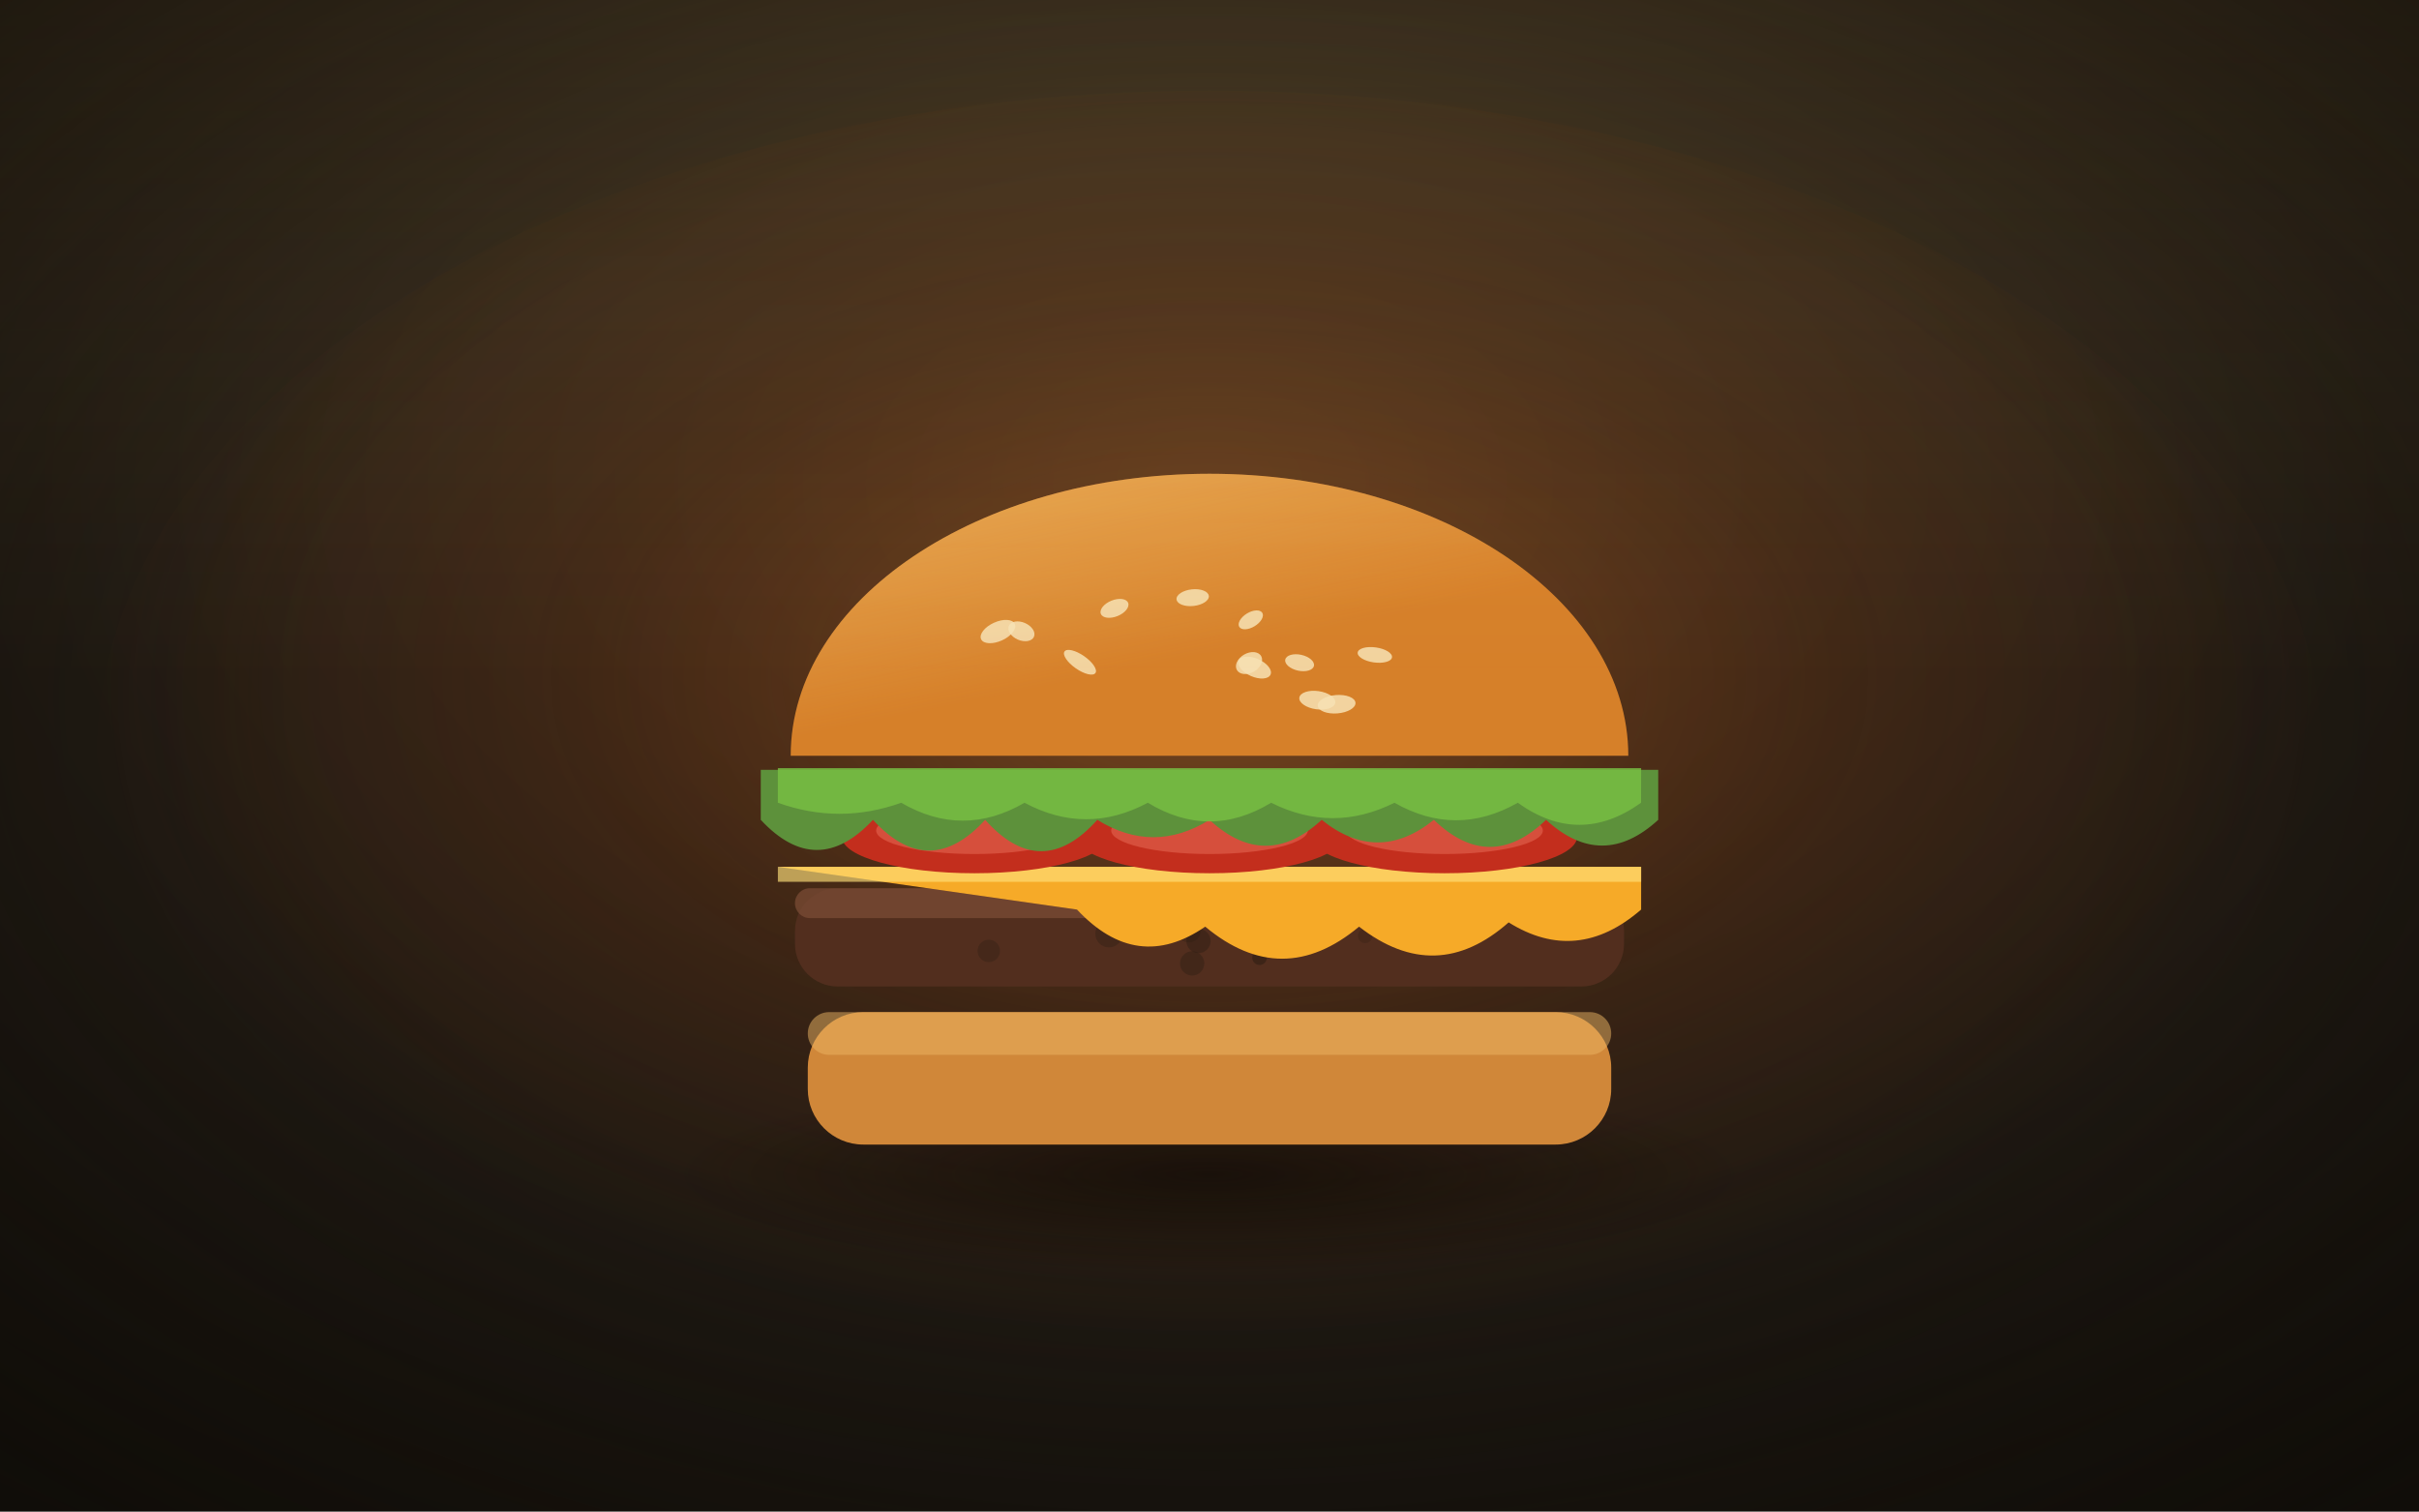
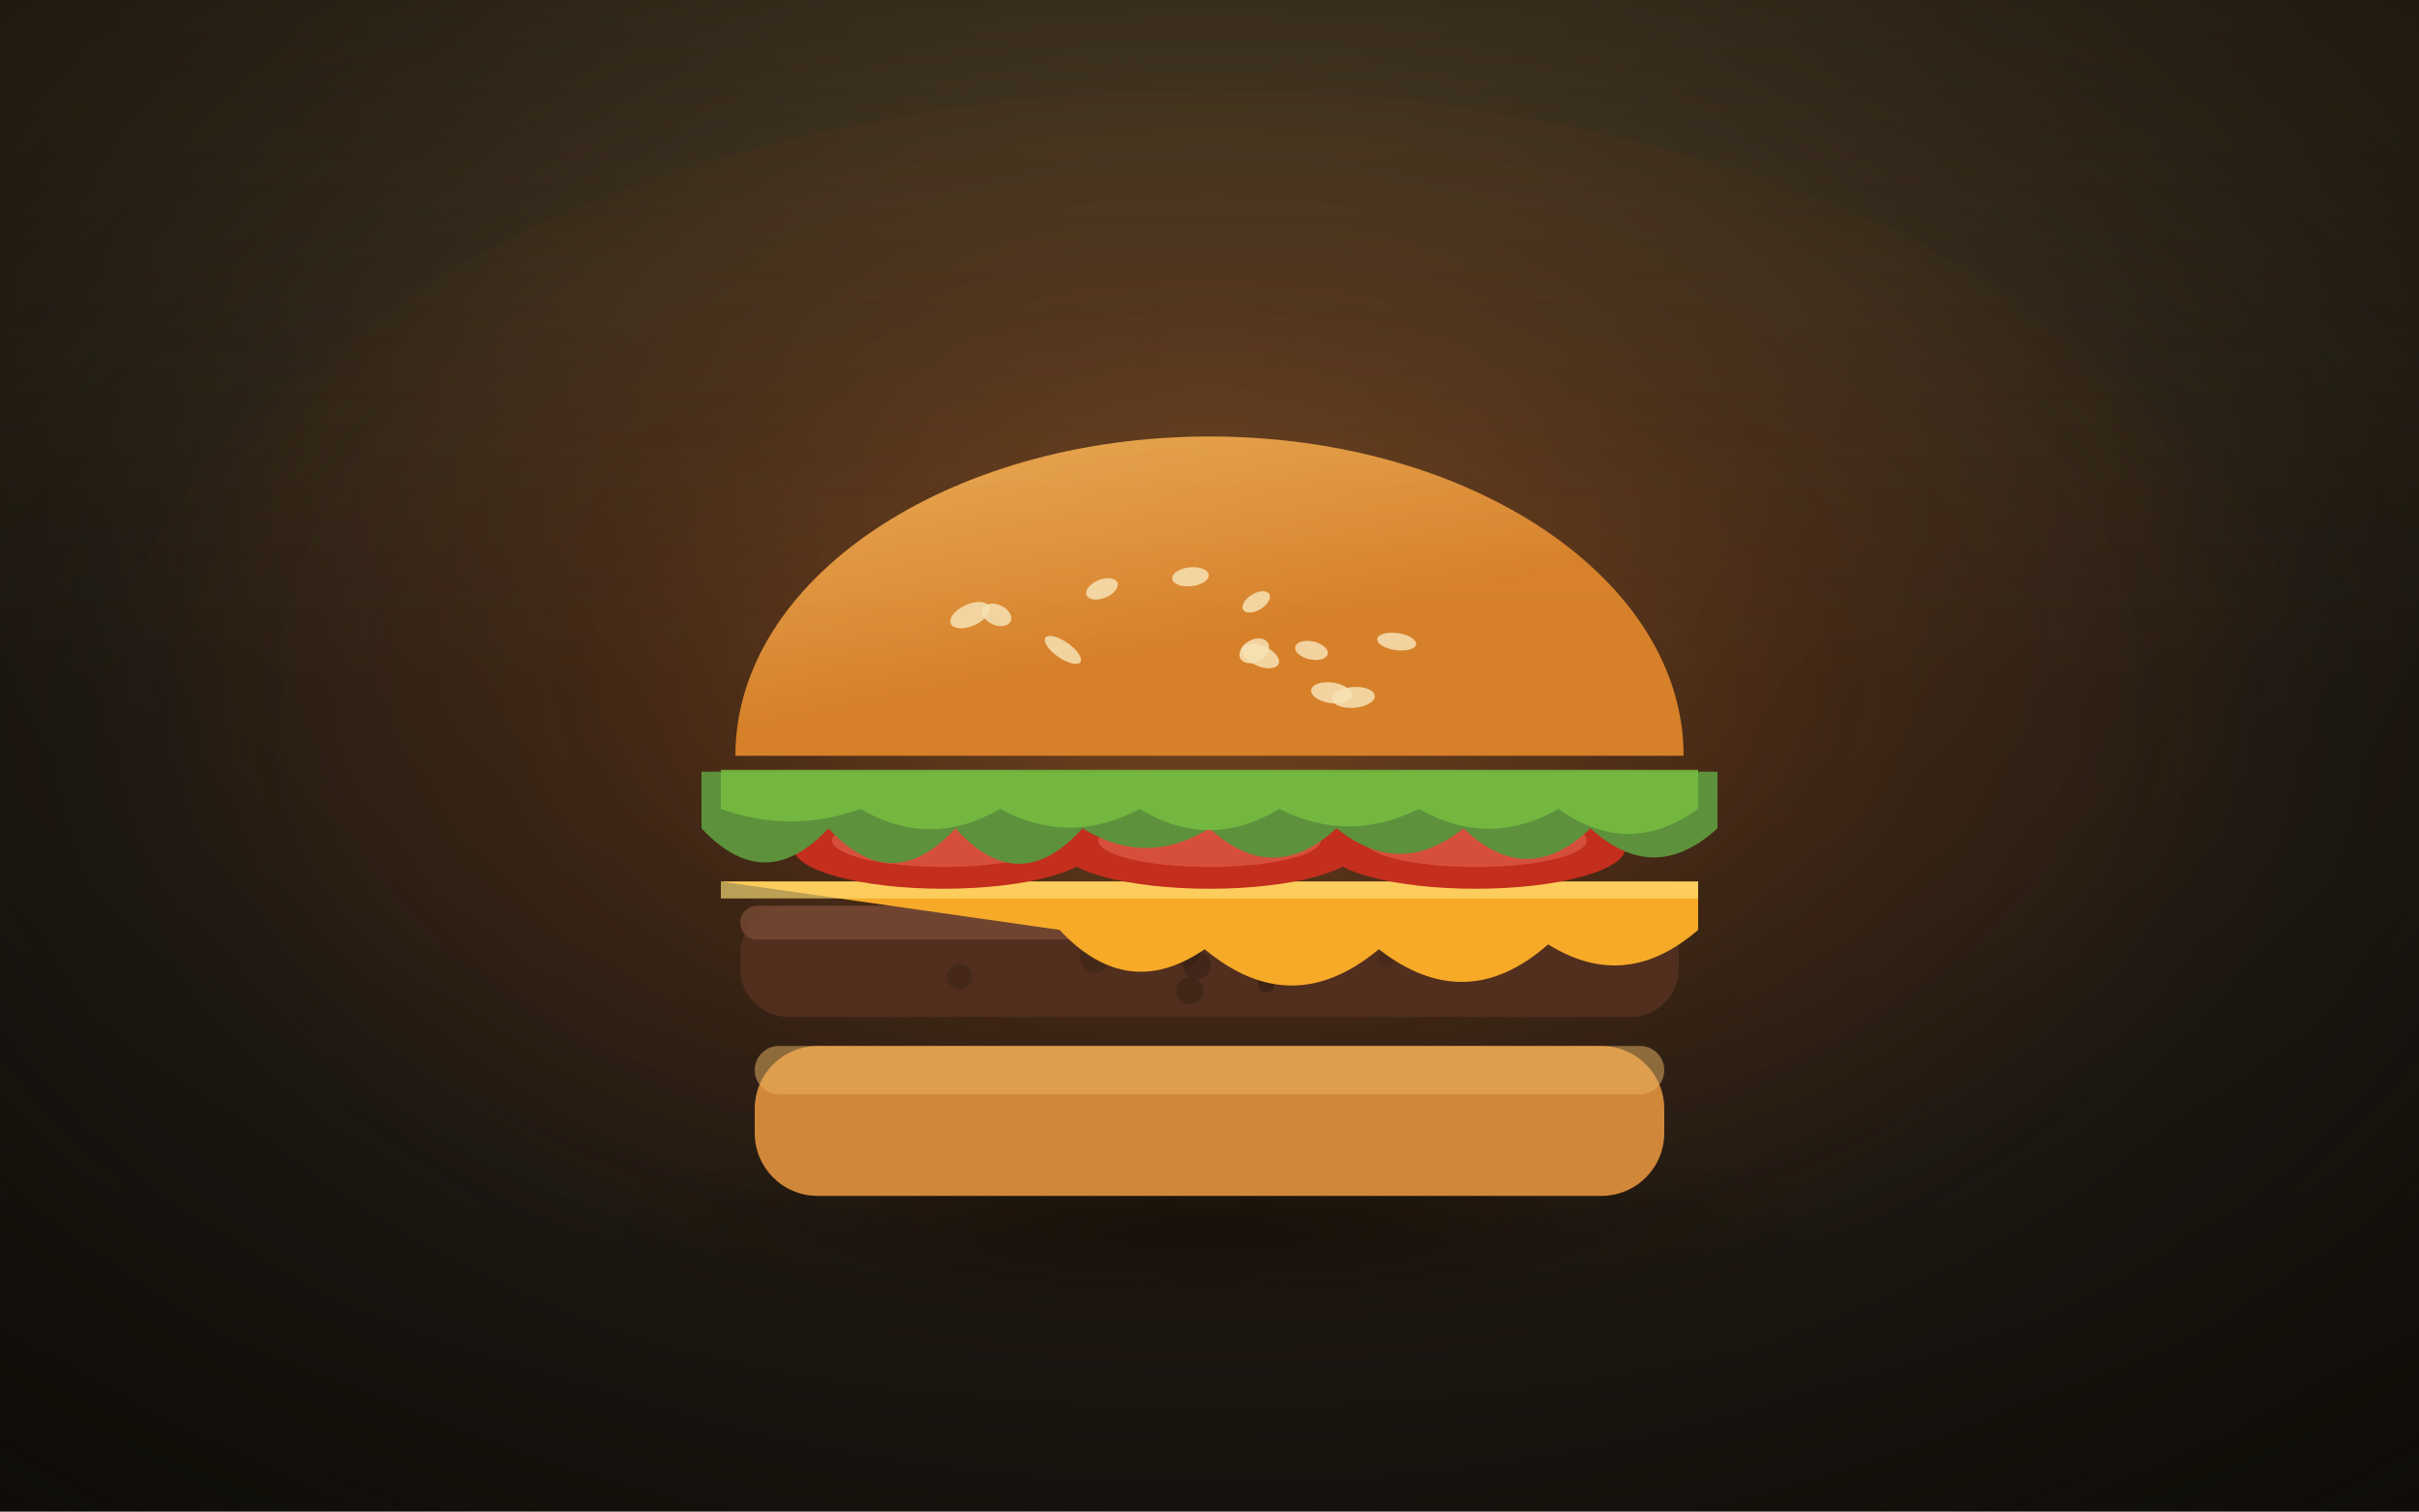
<svg xmlns="http://www.w3.org/2000/svg" viewBox="0 0 1200 750" width="1200" height="750">
  <defs>
    <radialGradient id="ground" cx="50%" cy="32%" r="84%">
      <stop offset="0%" stop-color="hsl(32.86 33% 17%)" />
      <stop offset="58%" stop-color="hsl(32.86 26% 10%)" />
      <stop offset="100%" stop-color="hsl(32.86 22% 6%)" />
    </radialGradient>
    <radialGradient id="keyLight" cx="50%" cy="44%" r="50%">
      <stop offset="0%" stop-color="hsl(26 96% 58% / 0.34)" />
      <stop offset="55%" stop-color="hsl(20 92% 46% / 0.116)" />
      <stop offset="100%" stop-color="hsl(20 90% 40% / 0)" />
    </radialGradient>
    <radialGradient id="dishShadow" cx="50%" cy="50%" r="50%">
      <stop offset="0%" stop-color="hsl(32.86 60% 3% / 0.6)" />
      <stop offset="100%" stop-color="hsl(32.86 60% 3% / 0)" />
    </radialGradient>
    <radialGradient id="vignette" cx="50%" cy="46%" r="72%">
      <stop offset="52%" stop-color="hsl(32.86 40% 4% / 0)" />
      <stop offset="100%" stop-color="hsl(32.86 40% 4% / 0.62)" />
    </radialGradient>
    <linearGradient id="topSheen" x1="0" y1="0" x2="0" y2="1">
      <stop offset="0%" stop-color="hsl(38 100% 72% / 0.11)" />
      <stop offset="45%" stop-color="hsl(38 100% 72% / 0)" />
    </linearGradient>
  </defs>
  <rect width="1200" height="750" fill="url(#ground)" />
  <ellipse cx="600" cy="375" rx="552" ry="330" fill="url(#keyLight)" />
-   <g transform="translate(600 375) scale(1.06)">
+   <g transform="translate(600 375) scale(1.2)">
    <defs>
      <linearGradient id="bunSheen" x1="0.2" y1="0" x2="0.8" y2="1">
        <stop offset="0%" stop-color="hsl(44 100% 78% / 0.7)" />
        <stop offset="60%" stop-color="hsl(44 100% 78% / 0)" />
      </linearGradient>
    </defs>
    <ellipse cx="0" cy="196" rx="250" ry="46" fill="url(#dishShadow)" />
    <path d="M-162 120 h324 a26 26 0 0 1 26 26 v10 a26 26 0 0 1 -26 26 h-324 a26 26 0 0 1 -26 -26 v-10 a26 26 0 0 1 26 -26 z" fill="hsl(31 62% 52%)" />
    <path d="M-178 120 h356 a10 10 0 0 1 10 10 v0 a10 10 0 0 1 -10 10 h-356 a10 10 0 0 1 -10 -10 v0 a10 10 0 0 1 10 -10 z" fill="hsl(36 78% 66% / 0.5)" />
    <path d="M-174 62 h348 a20 20 0 0 1 20 20 v6 a20 20 0 0 1 -20 20 h-348 a20 20 0 0 1 -20 -20 v-6 a20 20 0 0 1 20 -20 z" fill="hsl(18 46% 22%)" />
    <path d="M-187 62 h374 a7 7 0 0 1 7 7 v0 a7 7 0 0 1 -7 7 h-374 a7 7 0 0 1 -7 -7 v0 a7 7 0 0 1 7 -7 z" fill="hsl(20 40% 34% / 0.75)" />
    <circle cx="-103.3" cy="91.36" r="5.25" fill="hsl(24 40% 12% / 0.9)" opacity="0.36" />
    <circle cx="-9.65" cy="81.87" r="5.52" fill="hsl(24 40% 12% / 0.9)" opacity="0.32" />
    <circle cx="30.44" cy="75.05" r="5.81" fill="hsl(24 40% 12% / 0.9)" opacity="0.33" />
    <circle cx="-47.05" cy="83.32" r="6.39" fill="hsl(24 40% 12% / 0.9)" opacity="0.39" />
    <circle cx="-5.15" cy="86.7" r="5.7" fill="hsl(24 40% 12% / 0.9)" opacity="0.46" />
    <circle cx="23.42" cy="94.54" r="3.41" fill="hsl(24 40% 12% / 0.9)" opacity="0.59" />
    <circle cx="98.55" cy="80.61" r="4.78" fill="hsl(24 40% 12% / 0.9)" opacity="0.47" />
    <circle cx="-8.12" cy="97.2" r="5.69" fill="hsl(24 40% 12% / 0.9)" opacity="0.43" />
    <circle cx="72.85" cy="84.32" r="3.41" fill="hsl(24 40% 12% / 0.9)" opacity="0.28" />
    <path d="M-202 52 h404 v20 q-30 26 -62 6 q-34 30 -70 2 q-36 30 -72 0 q-32 22 -60 -8 z" fill="hsl(38 92% 56%)" />
    <path d="M-202 52 h404 v7 h-404 z" fill="hsl(46 100% 74% / 0.65)" />
    <g>
      <ellipse cx="-110" cy="38" rx="62" ry="17" fill="hsl(6 74% 44%)" />
      <ellipse cx="-110" cy="35" rx="46" ry="11" fill="hsl(8 68% 56%)" opacity="0.8" />
      <ellipse cx="0" cy="38" rx="62" ry="17" fill="hsl(6 74% 44%)" />
      <ellipse cx="0" cy="35" rx="46" ry="11" fill="hsl(8 68% 56%)" opacity="0.8" />
      <ellipse cx="110" cy="38" rx="62" ry="17" fill="hsl(6 74% 44%)" />
      <ellipse cx="110" cy="35" rx="46" ry="11" fill="hsl(8 68% 56%)" opacity="0.8" />
    </g>
    <path d="M-210 30q26.25 28.19 52.5 0q26.25 28.74 52.5 0q26.25 29.36 52.5 0q26.25 16.26 52.5 0q26.25 24.26 52.5 0q26.25 21.13 52.5 0q26.25 25.32 52.5 0q26.25 24.08 52.5 0L210 6.6L-210 6.6Z" fill="hsl(96 42% 40%)" />
    <path d="M-202 22q28.86 10.34 57.71 0q28.86 16.76 57.71 0q28.86 15.44 57.71 0q28.86 17.48 57.71 0q28.86 14.42 57.71 0q28.86 16.41 57.71 0q28.86 20.66 57.71 0L202 5.8L-202 5.8Z" fill="hsl(94 48% 50%)" opacity="0.85" />
    <path d="M-196 0 a196 132 0 0 1 392 0 z" fill="hsl(30 68% 50%)" />
    <path d="M-196 0 a196 132 0 0 1 392 0 z" fill="url(#bunSheen)" opacity="0.55" />
    <ellipse cx="-99" cy="-58.14" rx="8.66" ry="4.53" fill="#f7e2b4" opacity="0.85" transform="rotate(-24.34 -99 -58.14)" />
    <ellipse cx="21.1" cy="-41.27" rx="8.16" ry="4.3" fill="#f7e2b4" opacity="0.85" transform="rotate(23.71 21.1 -41.27)" />
    <ellipse cx="42.17" cy="-43.55" rx="6.87" ry="3.77" fill="#f7e2b4" opacity="0.85" transform="rotate(12.51 42.17 -43.55)" />
    <ellipse cx="19.32" cy="-63.62" rx="6.31" ry="3.47" fill="#f7e2b4" opacity="0.85" transform="rotate(-31.33 19.32 -63.62)" />
    <ellipse cx="-7.87" cy="-74.01" rx="7.6" ry="3.91" fill="#f7e2b4" opacity="0.85" transform="rotate(-6.18 -7.87 -74.01)" />
    <ellipse cx="59.49" cy="-24.12" rx="8.86" ry="4.31" fill="#f7e2b4" opacity="0.85" transform="rotate(-4.46 59.49 -24.12)" />
    <ellipse cx="77.38" cy="-47.2" rx="8.11" ry="3.54" fill="#f7e2b4" opacity="0.85" transform="rotate(7.97 77.38 -47.2)" />
    <ellipse cx="50.46" cy="-26.01" rx="8.5" ry="4.28" fill="#f7e2b4" opacity="0.85" transform="rotate(8.05 50.46 -26.01)" />
    <ellipse cx="-88.03" cy="-58.26" rx="6.41" ry="4.22" fill="#f7e2b4" opacity="0.85" transform="rotate(23.53 -88.03 -58.26)" />
    <ellipse cx="-60.62" cy="-43.77" rx="8.82" ry="3.45" fill="#f7e2b4" opacity="0.85" transform="rotate(34.88 -60.62 -43.77)" />
    <ellipse cx="18.5" cy="-43.39" rx="6.55" ry="4.59" fill="#f7e2b4" opacity="0.85" transform="rotate(-29.78 18.5 -43.39)" />
    <ellipse cx="-44.46" cy="-69" rx="6.89" ry="3.87" fill="#f7e2b4" opacity="0.85" transform="rotate(-22.16 -44.46 -69)" />
  </g>
  <rect width="1200" height="750" fill="url(#topSheen)" />
  <rect width="1200" height="750" fill="url(#vignette)" />
</svg>
